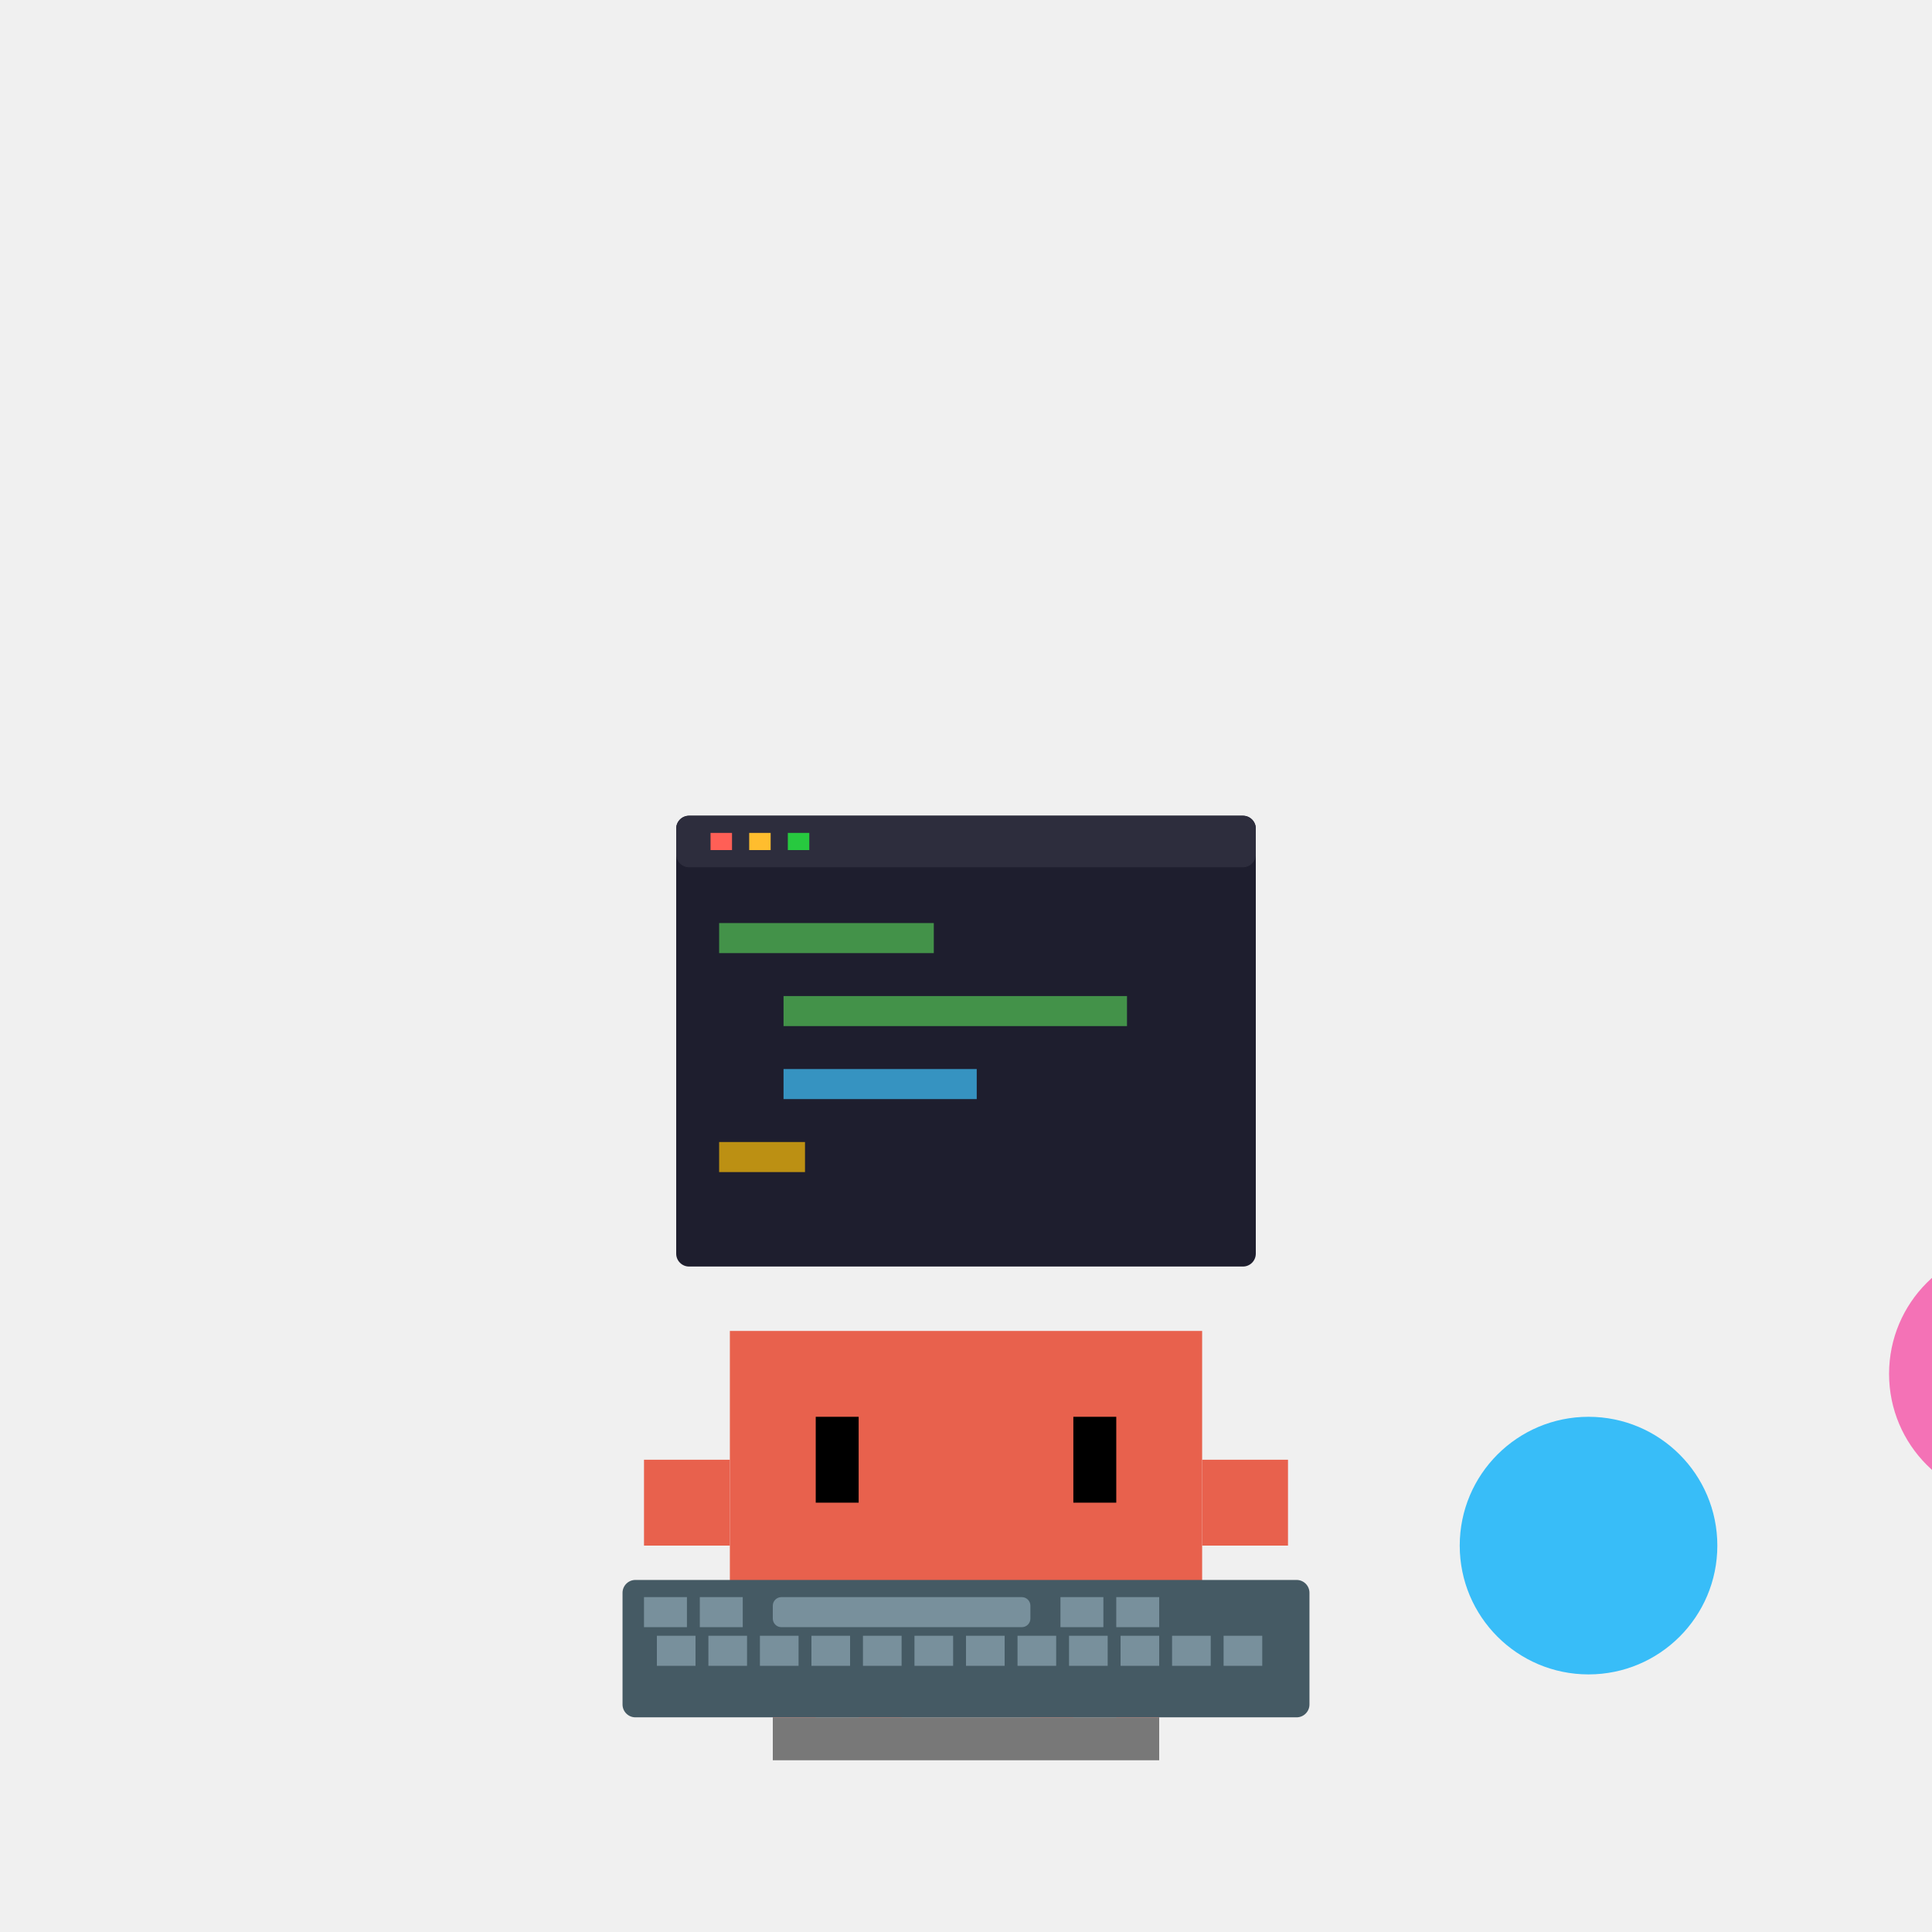
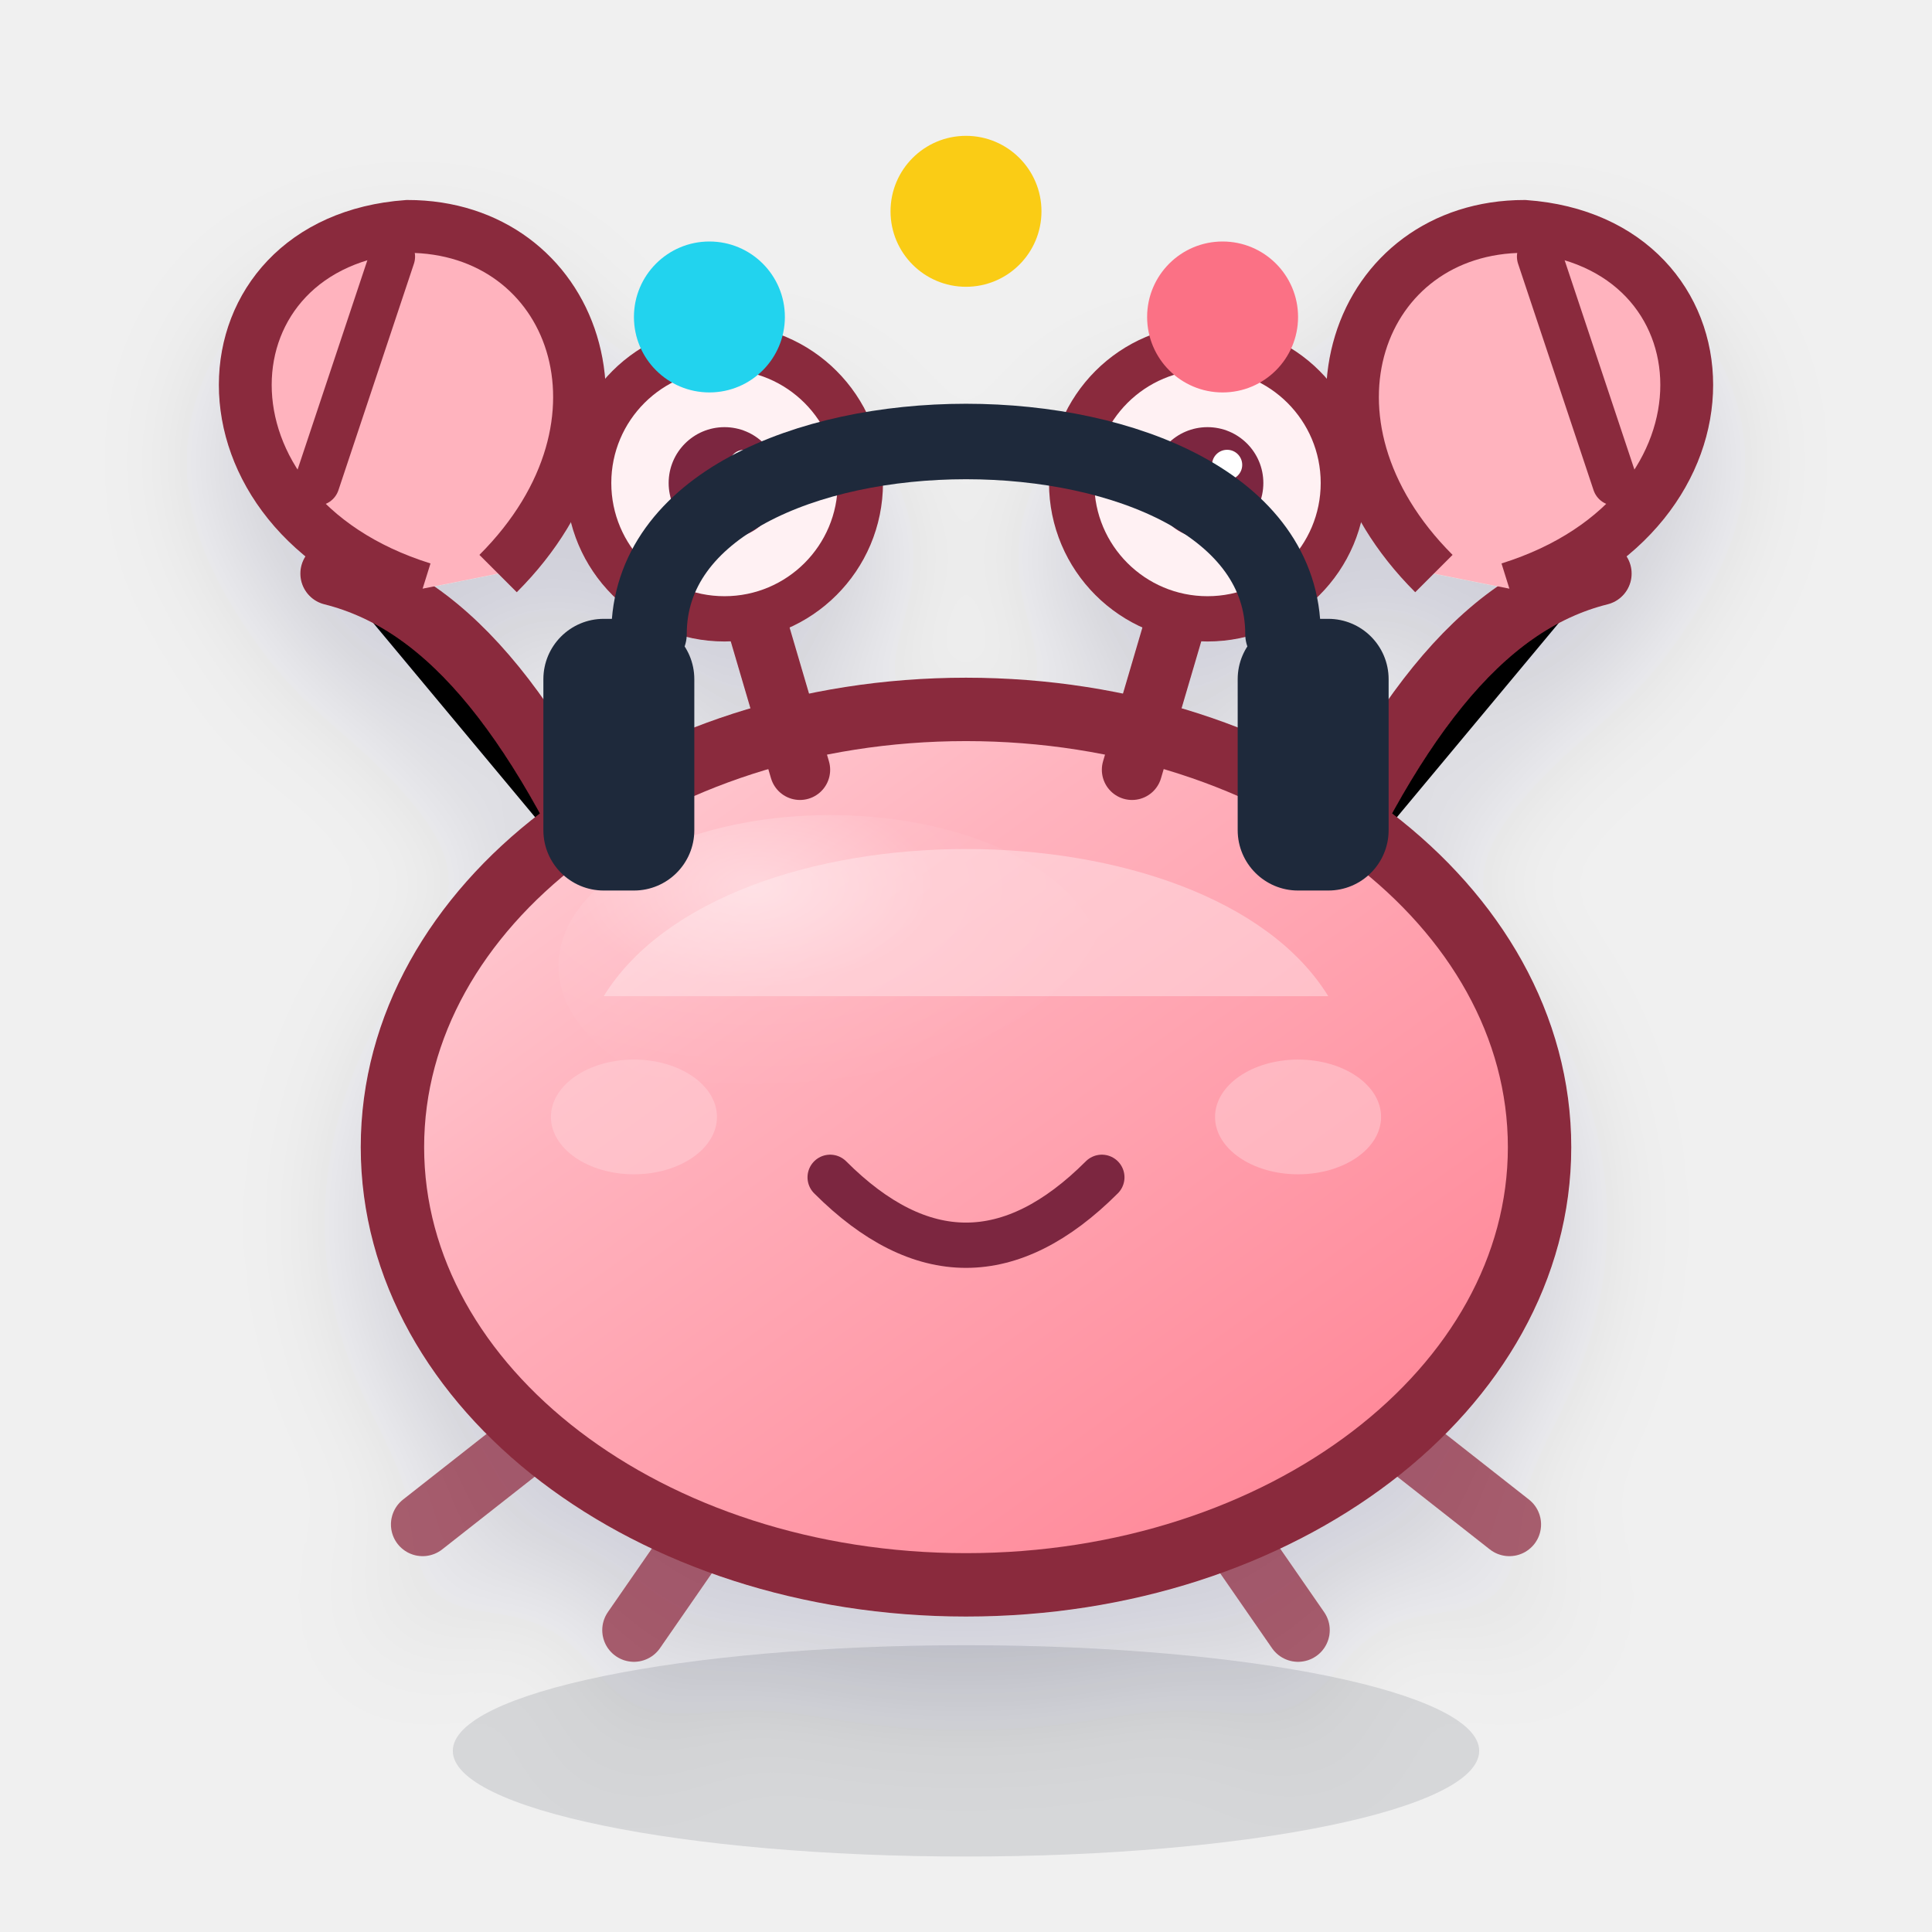
- <svg xmlns="http://www.w3.org/2000/svg" viewBox="-15 -25 45 45" width="500" height="500">
+ <svg xmlns="http://www.w3.org/2000/svg" id="crab-juggling" viewBox="0 0 128 128" preserveAspectRatio="xMidYMid meet" role="img" aria-label="Crab juggling">
  <defs>
-     <style>
-     .body-bounce { transform-origin: 7.5px 15px; animation: bounce 0.35s infinite ease-in-out; }
-     .breathe { transform-origin: 7.5px 13px; animation: breathe 3.2s infinite ease-in-out; }
-     .arm-l { transform-origin: 2px 10px; animation: type-l 0.15s infinite ease-in-out; }
-     .arm-r { transform-origin: 13px 10px; animation: type-r 0.12s infinite ease-in-out; }
-     .eyes-code { transform-origin: 7.5px 9px; animation: eye-code 10s infinite ease-in-out; }
-     .code-line { transform-box: fill-box; transform-origin: left center; }
-     .cl1{animation:cl1 6s infinite} .cl2{animation:cl2 6s infinite} .cl3{animation:cl3 6s infinite} .cl4{animation:cl4 6s infinite}
-     .key-flash{opacity:0} .kf1{animation:kf 0.6s infinite} .kf2{animation:kf 0.8s infinite;animation-delay:-0.25s} .kf3{animation:kf 0.5s infinite;animation-delay:-0.1s}
-     .data-bit{opacity:0;animation:float-d 1.5s infinite linear} .d1{animation-delay:0s} .d2{animation-delay:-0.4s} .d3{animation-delay:-0.8s}
-     .shadow-anim{transform-origin:7.5px 15.5px;animation:sb 0.4s infinite ease-in-out}
-     @keyframes bounce{0%,100%{transform:translateY(0)} 50%{transform:translateY(0.8px)}}
-     @keyframes breathe{0%,100%{transform:scale(1,1) translate(0,0)} 50%{transform:scale(1.02,0.98) translate(0,0.5px)}}
-     @keyframes sb{0%,100%{transform:scaleX(1.02);opacity:0.5} 50%{transform:scaleX(1.05);opacity:0.55}}
-     @keyframes type-l{0%{transform:rotate(-5deg)} 25%{transform:rotate(-38deg)} 50%{transform:rotate(-10deg)} 75%{transform:rotate(-30deg)} 100%{transform:rotate(-5deg)}}
-     @keyframes type-r{0%{transform:rotate(5deg)} 25%{transform:rotate(38deg)} 50%{transform:rotate(10deg)} 75%{transform:rotate(30deg)} 100%{transform:rotate(5deg)}}
-     @keyframes eye-code{0%{transform:translate(0,1px) scaleY(0.6)} 14%{transform:translate(0,1px) scaleY(0.6)} 15%{transform:translate(0,1px) scaleY(0.1)} 16%{transform:translate(0,1px) scaleY(0.6)} 54%{transform:translate(0,1px) scaleY(0.6)} 55%{transform:translate(0,1px) scaleY(0.1)} 57%{transform:translate(-1px,-0.5px) scaleY(1)} 62%{transform:translate(1.5px,-0.5px) scaleY(1)} 64%{transform:translate(-0.5px,-0.3px) scaleY(1)} 73%{transform:translate(0,1px) scaleY(0.6)} 89%{transform:translate(0,1px) scaleY(0.6)} 90%{transform:translate(0,1px) scaleY(0.1)} 91%{transform:translate(0,1px) scaleY(0.6)} 100%{transform:translate(0,1px) scaleY(0.6)}}
-     @keyframes cl1{0%{transform:scaleX(0);opacity:0} 3%{transform:scaleX(0);opacity:1} 13%{transform:scaleX(1);opacity:1} 13%,78%{transform:scaleX(1) translateY(0);opacity:1} 88%{transform:scaleX(1) translateY(-3px);opacity:0} 89%,100%{transform:scaleX(0);opacity:0}}
-     @keyframes cl2{0%,14%{transform:scaleX(0);opacity:0} 15%{opacity:1} 27%{transform:scaleX(1)} 27%,82%{transform:scaleX(1) translateY(0);opacity:1} 91%{transform:scaleX(1) translateY(-3px);opacity:0} 92%,100%{transform:scaleX(0);opacity:0}}
-     @keyframes cl3{0%,29%{transform:scaleX(0);opacity:0} 30%{opacity:1} 42%{transform:scaleX(1)} 42%,85%{transform:scaleX(1) translateY(0);opacity:1} 93%{transform:scaleX(1) translateY(-3px);opacity:0} 94%,100%{transform:scaleX(0);opacity:0}}
-     @keyframes cl4{0%,44%{transform:scaleX(0);opacity:0} 45%{opacity:1} 57%{transform:scaleX(1)} 57%,88%{transform:scaleX(1) translateY(0);opacity:1} 95%{transform:scaleX(1) translateY(-3px);opacity:0} 96%,100%{transform:scaleX(0);opacity:0}}
-     @keyframes kf{0%,70%,100%{opacity:0} 35%{opacity:0.8}}
-     @keyframes float-d{0%{transform:translateY(0) scale(0.5);opacity:0} 10%{opacity:0.8} 100%{transform:translateY(-17px) scale(1);opacity:0}}
+     <linearGradient id="crab-juggling-body" x1="28" y1="18" x2="96" y2="112" gradientUnits="userSpaceOnUse">
+       <stop offset="0" stop-color="#fff1f3" />
+       <stop offset="0.45" stop-color="#ffb3be" />
+       <stop offset="1" stop-color="#ff7b8d" />
+     </linearGradient>
+     <linearGradient id="crab-juggling-accent" x1="36" y1="18" x2="90" y2="104" gradientUnits="userSpaceOnUse">
+       <stop offset="0" stop-color="#ffd166" />
+       <stop offset="1" stop-color="#7b2740" />
+     </linearGradient>
+     <radialGradient id="crab-juggling-shine" cx="36%" cy="24%" r="68%">
+       <stop offset="0" stop-color="#ffffff" stop-opacity=".72" />
+       <stop offset=".48" stop-color="#ffffff" stop-opacity=".12" />
+       <stop offset="1" stop-color="#ffffff" stop-opacity="0" />
+     </radialGradient>
+     <filter id="crab-juggling-soft-shadow" x="-30%" y="-30%" width="160%" height="170%">
+       <feDropShadow dx="0" dy="5" stdDeviation="4" flood-color="#10203a" flood-opacity="0.14" />
+     </filter>
+     <filter id="crab-juggling-glow" x="-40%" y="-40%" width="180%" height="180%">
+       <feGaussianBlur stdDeviation="2.5" result="blur" />
+       <feMerge>
+         <feMergeNode in="blur" />
+         <feMergeNode in="SourceGraphic" />
+       </feMerge>
+     </filter>
+   </defs>
+   <style>
+     .pet-core { transform-origin:64px 72px; animation: pet-breathe 1.2s ease-in-out infinite; }
+     .tail { transform-origin:76px 75px; animation: tail-sway 2.4s ease-in-out infinite; }
+     .ear { transform-origin:center; animation: ear-twitch 5s ease-in-out infinite; }
+     .arm-left { transform-origin:46px 74px; animation: arm-left 2.1s ease-in-out infinite; }
+     .arm-right { transform-origin:82px 74px; animation: arm-right 2.1s ease-in-out infinite; }
+     .blink { transform-origin:center; animation: blink 5.2s ease-in-out infinite; }
+     .float-prop { animation: prop-float 2.4s ease-in-out infinite; }
+     .pulse { animation: pulse 1.3s ease-in-out infinite; transform-origin:center; }
+     .spin { animation: spin 3.2s linear infinite; transform-origin:center; }
+     .work-tap { animation: tap 0.55s ease-in-out infinite; transform-origin:64px 95px; }
+     .sleep-drift { animation: sleep-drift 3.6s ease-in-out infinite; }
+     .music-note { animation: note-rise 1.8s ease-in-out infinite; opacity:0; }
+     .music-note.n2 { animation-delay:0.45s; }
+     .music-note.n3 { animation-delay:0.9s; }
+     .juggle-ball { animation: juggle 1.25s ease-in-out infinite; }
+     .juggle-ball.b2 { animation-delay:0.22s; }
+     .juggle-ball.b3 { animation-delay:0.44s; }
+     .spark { animation: sparkle 1.7s ease-in-out infinite; transform-origin:center; }
+     .spark.s2 { animation-delay:0.35s; }
+     .spark.s3 { animation-delay:0.7s; }
+     .state-error .pet-core { animation: shake 0.28s linear infinite; }
+     .state-sweeping .arm-right { animation: sweep 0.9s ease-in-out infinite; }
+     .state-react .pet-core { animation: pop 0.75s ease-in-out infinite; }
+     .state-sleeping .pet-core, .state-dozing .pet-core, .state-collapsing .pet-core { animation: sleep-breathe 3.8s ease-in-out infinite; }
+     @keyframes pet-breathe { 0%,100%{transform:translateY(0) scale(1)} 50%{transform:translateY(-3px) scale(1.025,0.985)} }
+     @keyframes sleep-breathe { 0%,100%{transform:translateY(1px) scale(1,0.98)} 50%{transform:translateY(-1px) scale(1.02,1)} }
+     @keyframes tail-sway { 0%,100%{transform:rotate(-4deg)} 50%{transform:rotate(9deg)} }
+     @keyframes ear-twitch { 0%,92%,100%{transform:rotate(0)} 95%{transform:rotate(-8deg)} }
+     @keyframes arm-left { 0%,100%{transform:rotate(0)} 50%{transform:rotate(-7deg)} }
+     @keyframes arm-right { 0%,100%{transform:rotate(0)} 50%{transform:rotate(7deg)} }
+     @keyframes blink { 0%,91%,100%{transform:scaleY(1)} 94%{transform:scaleY(0.12)} }
+     @keyframes prop-float { 0%,100%{transform:translateY(0)} 50%{transform:translateY(-5px)} }
+     @keyframes pulse { 0%,100%{transform:scale(1); opacity:.72} 50%{transform:scale(1.18); opacity:1} }
+     @keyframes spin { to{transform:rotate(360deg)} }
+     @keyframes tap { 0%,100%{transform:translateY(0)} 50%{transform:translateY(2px)} }
+     @keyframes sleep-drift { 0%{transform:translate(0,0);opacity:0} 20%{opacity:1} 100%{transform:translate(12px,-22px);opacity:0} }
+     @keyframes note-rise { 0%{transform:translateY(8px) scale(.8);opacity:0} 25%{opacity:1} 100%{transform:translateY(-18px) scale(1.08);opacity:0} }
+     @keyframes juggle { 0%,100%{transform:translateY(7px)} 50%{transform:translateY(-15px)} }
+     @keyframes sparkle { 0%,100%{transform:scale(.75) rotate(0);opacity:.45} 50%{transform:scale(1.15) rotate(16deg);opacity:1} }
+     @keyframes shake { 0%,100%{transform:translate(0,0)} 25%{transform:translate(-1px,1px)} 75%{transform:translate(1px,-1px)} }
+     @keyframes sweep { 0%,100%{transform:rotate(-16deg)} 50%{transform:rotate(18deg)} }
+     @keyframes pop { 0%,100%{transform:scale(1)} 50%{transform:scale(1.055)} }
  </style>
-     <g id="pp">
-       <rect width="1.5" height="1.5" />
-     </g>
-   </defs>
-   <rect class="shadow-anim" x="3" y="15" width="9" height="1" fill="#000" opacity="0.5" />
-   <g fill="#40C4FF">
-     <use href="#pp" class="data-bit d1" x="3" y="7" />
-     <use href="#pp" class="data-bit d2" x="7" y="8" />
-     <use href="#pp" class="data-bit d3" x="11" y="7" />
-   </g>
-   <g transform="translate(1.25,0)">
-     <rect x="-0.5" y="-6" width="13.5" height="10.5" fill="#1E1E2E" rx="0.3" />
-     <rect x="-0.5" y="-6" width="13.5" height="1.2" fill="#2D2D3D" rx="0.3" />
-     <rect x="0.3" y="-5.6" width="0.5" height="0.4" fill="#FF5F56" />
-     <rect x="1.2" y="-5.6" width="0.5" height="0.4" fill="#FFBD2E" />
-     <rect x="2.1" y="-5.6" width="0.5" height="0.4" fill="#27C93F" />
-     <rect class="code-line cl1" x="0.5" y="-3.5" width="5" height="0.7" fill="#4CAF50" opacity="0.8" />
-     <rect class="code-line cl2" x="2" y="-1.8" width="8" height="0.7" fill="#4CAF50" opacity="0.8" />
-     <rect class="code-line cl3" x="2" y="-0.1" width="4.5" height="0.7" fill="#40C4FF" opacity="0.7" />
-     <rect class="code-line cl4" x="0.5" y="1.6" width="2" height="0.7" fill="#FFC107" opacity="0.7" />
-   </g>
-   <g class="body-bounce">
-     <g class="breathe">
-       <g fill="#E8614D">
-         <rect x="3" y="13" width="1" height="2" />
-         <rect x="5" y="13" width="1" height="2" />
-         <rect x="9" y="13" width="1" height="2" />
-         <rect x="11" y="13" width="1" height="2" />
-         <rect x="2" y="6" width="11" height="7" />
-       </g>
-       <g class="eyes-code" fill="#000">
-         <rect x="4" y="8" width="1" height="2" />
-         <rect x="10" y="8" width="1" height="2" />
+   <ellipse cx="64" cy="116" rx="34" ry="7" fill="#0f172a" opacity=".12" />
+   <g class="state-juggling">
+     <g class="pet-core">
+       <g filter="url(#crab-juggling-soft-shadow)">
+         <g stroke="#8a2b3e" stroke-width="4.2" stroke-linecap="round">
+           <path d="M42 62 C36 48 30 40 22 38" />
+           <path d="M86 62 C92 48 98 40 106 38" />
+           <path d="M42 90 L28 101 M51 95 L42 108 M77 95 L86 108 M86 90 L100 101" opacity=".72" />
+         </g>
+         <g class="arm-left">
+           <path d="M28 39 C12 34 13 16 27 15 C38 15 43 28 33 38" fill="#ffb3be" stroke="#8a2b3e" stroke-width="3.5" />
+           <path d="M26 17 L21 32" stroke="#8a2b3e" stroke-width="3" stroke-linecap="round" />
+         </g>
+         <g class="arm-right">
+           <path d="M100 39 C116 34 115 16 101 15 C90 15 85 28 95 38" fill="#ffb3be" stroke="#8a2b3e" stroke-width="3.5" />
+           <path d="M102 17 L107 32" stroke="#8a2b3e" stroke-width="3" stroke-linecap="round" />
+         </g>
+         <ellipse cx="64" cy="76" rx="38" ry="29" fill="url(#crab-juggling-body)" stroke="#8a2b3e" stroke-width="4.2" />
+         <ellipse cx="55" cy="64" rx="18" ry="10" fill="url(#crab-juggling-shine)" opacity=".58" />
+         <path d="M40 66 C48 53 80 53 88 66" fill="#fff1f3" opacity=".4" />
+         <path d="M53 51 L48 34 M75 51 L80 34" stroke="#8a2b3e" stroke-width="4" stroke-linecap="round" />
+         <circle cx="48" cy="32" r="9" fill="#fff1f3" stroke="#8a2b3e" stroke-width="3" />
+         <circle cx="80" cy="32" r="9" fill="#fff1f3" stroke="#8a2b3e" stroke-width="3" />
+         <g class="blink">
+           <circle cx="48" cy="32" r="3.7" fill="#7b2740" />
+           <circle cx="80" cy="32" r="3.7" fill="#7b2740" />
+           <circle cx="49.3" cy="30.8" r="1" fill="#fff" />
+           <circle cx="81.3" cy="30.8" r="1" fill="#fff" />
+         </g>
+         <path d="M55 78 Q64 87 73 78" stroke="#7b2740" stroke-width="3" fill="none" stroke-linecap="round" />
+         <ellipse cx="42" cy="74" rx="5.5" ry="3.8" fill="#ffd1d8" opacity=".5" />
+         <ellipse cx="86" cy="74" rx="5.5" ry="3.8" fill="#ffd1d8" opacity=".5" />
      </g>
    </g>
-   </g>
-   <g transform="translate(-0.5,11.8)">
-     <rect width="16" height="3.2" fill="#455A64" rx="0.3" />
-     <g fill="#78909C">
-       <rect x="0.5" y="0.4" width="1" height="0.7" />
-       <rect x="1.8" y="0.4" width="1" height="0.7" />
-       <rect x="3.5" y="0.4" width="6" height="0.7" rx="0.2" />
-       <rect x="10.2" y="0.4" width="1" height="0.7" />
-       <rect x="11.5" y="0.4" width="1" height="0.7" />
-     </g>
-     <g fill="#78909C">
-       <rect x="0.8" y="1.3" width="0.9" height="0.7" />
-       <rect x="2.0" y="1.3" width="0.9" height="0.7" />
-       <rect x="3.2" y="1.3" width="0.9" height="0.7" />
-       <rect x="4.4" y="1.3" width="0.9" height="0.7" />
-       <rect x="5.6" y="1.3" width="0.9" height="0.7" />
-       <rect x="6.8" y="1.3" width="0.9" height="0.7" />
-       <rect x="8.0" y="1.3" width="0.9" height="0.7" />
-       <rect x="9.2" y="1.3" width="0.9" height="0.7" />
-       <rect x="10.4" y="1.3" width="0.9" height="0.7" />
-       <rect x="11.6" y="1.3" width="0.9" height="0.7" />
-       <rect x="12.8" y="1.3" width="0.9" height="0.7" />
-       <rect x="14.0" y="1.3" width="0.9" height="0.7" />
-     </g>
-     <g fill="#B0BEC5">
-       <rect class="key-flash kf1" x="4.4" y="1.3" width="0.9" height="0.7" />
-       <rect class="key-flash kf2" x="9.2" y="1.3" width="0.9" height="0.7" />
-       <rect class="key-flash kf3" x="2.9" y="2.2" width="0.9" height="0.7" />
+     <g>
+       <path d="M43 42 C43 25 85 25 85 42" fill="none" stroke="#1e293b" stroke-width="5" stroke-linecap="round" />
+       <rect x="36" y="41" width="10" height="18" rx="4" fill="#1e293b" />
+       <rect x="82" y="41" width="10" height="18" rx="4" fill="#1e293b" />
+       <circle class="juggle-ball" cx="47" cy="21" r="5" fill="#22d3ee" />
+       <circle class="juggle-ball b2" cx="64" cy="14" r="5" fill="#facc15" />
+       <circle class="juggle-ball b3" cx="81" cy="21" r="5" fill="#fb7185" />
+       <text class="music-note" x="28" y="52" font-family="Arial, sans-serif" font-size="18" font-weight="700" fill="#7b2740">♪</text>
+       <text class="music-note n2" x="96" y="52" font-family="Arial, sans-serif" font-size="16" font-weight="700" fill="#7b2740">♫</text>
    </g>
  </g>
-   <g class="body-bounce">
-     <g class="breathe">
-       <g fill="#E8614D">
-         <g class="arm-l">
-           <rect x="0" y="9" width="2" height="2" />
-         </g>
-         <g class="arm-r">
-           <rect x="13" y="9" width="2" height="2" />
-         </g>
-       </g>
-     </g>
-   </g>
-   <g class="juggle">
-     <style>.juggle circle{animation:juggle 1.2s infinite ease-in-out}.juggle circle:nth-child(2){animation-delay:.2s}.juggle circle:nth-child(3){animation-delay:.4s}@keyframes juggle{0%,100%{transform:translateY(0)}50%{transform:translateY(-7px)}}</style>
-     <circle cx="22" cy="11" r="3" fill="#38bdf8" />
-     <circle cx="32" cy="7" r="3" fill="#f472b6" />
-     <circle cx="42" cy="11" r="3" fill="#a3e635" />
-   </g>
</svg>
